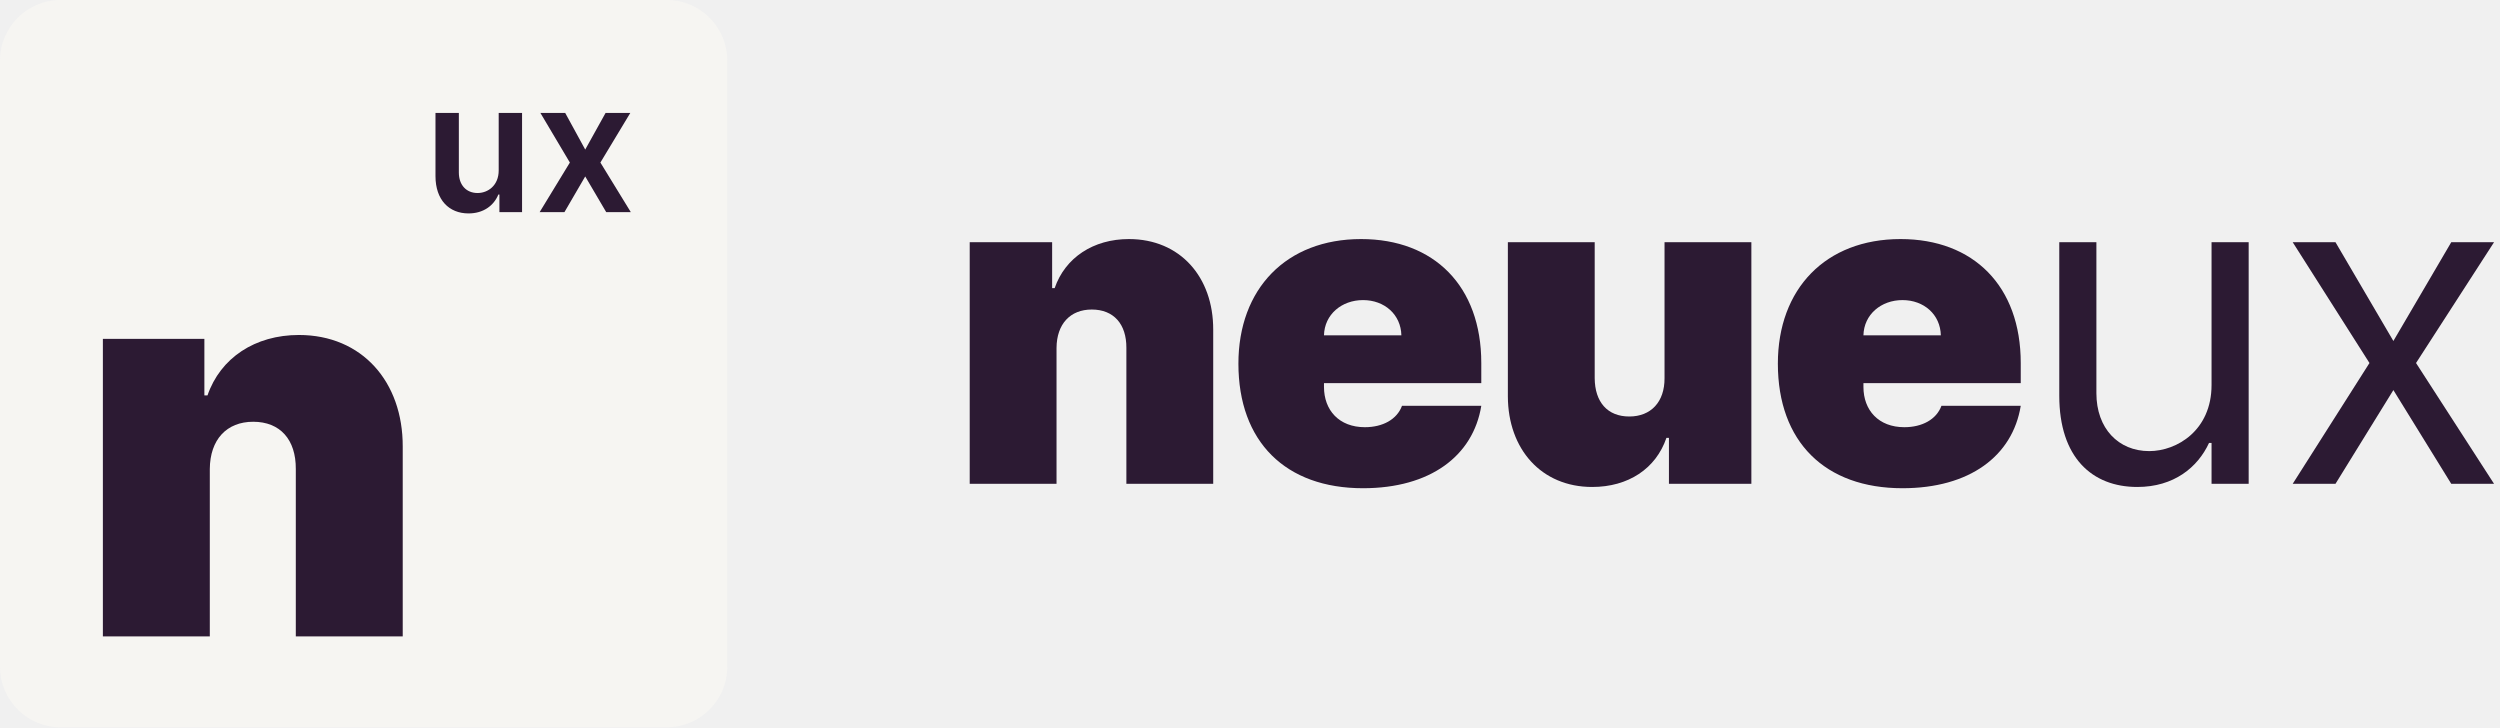
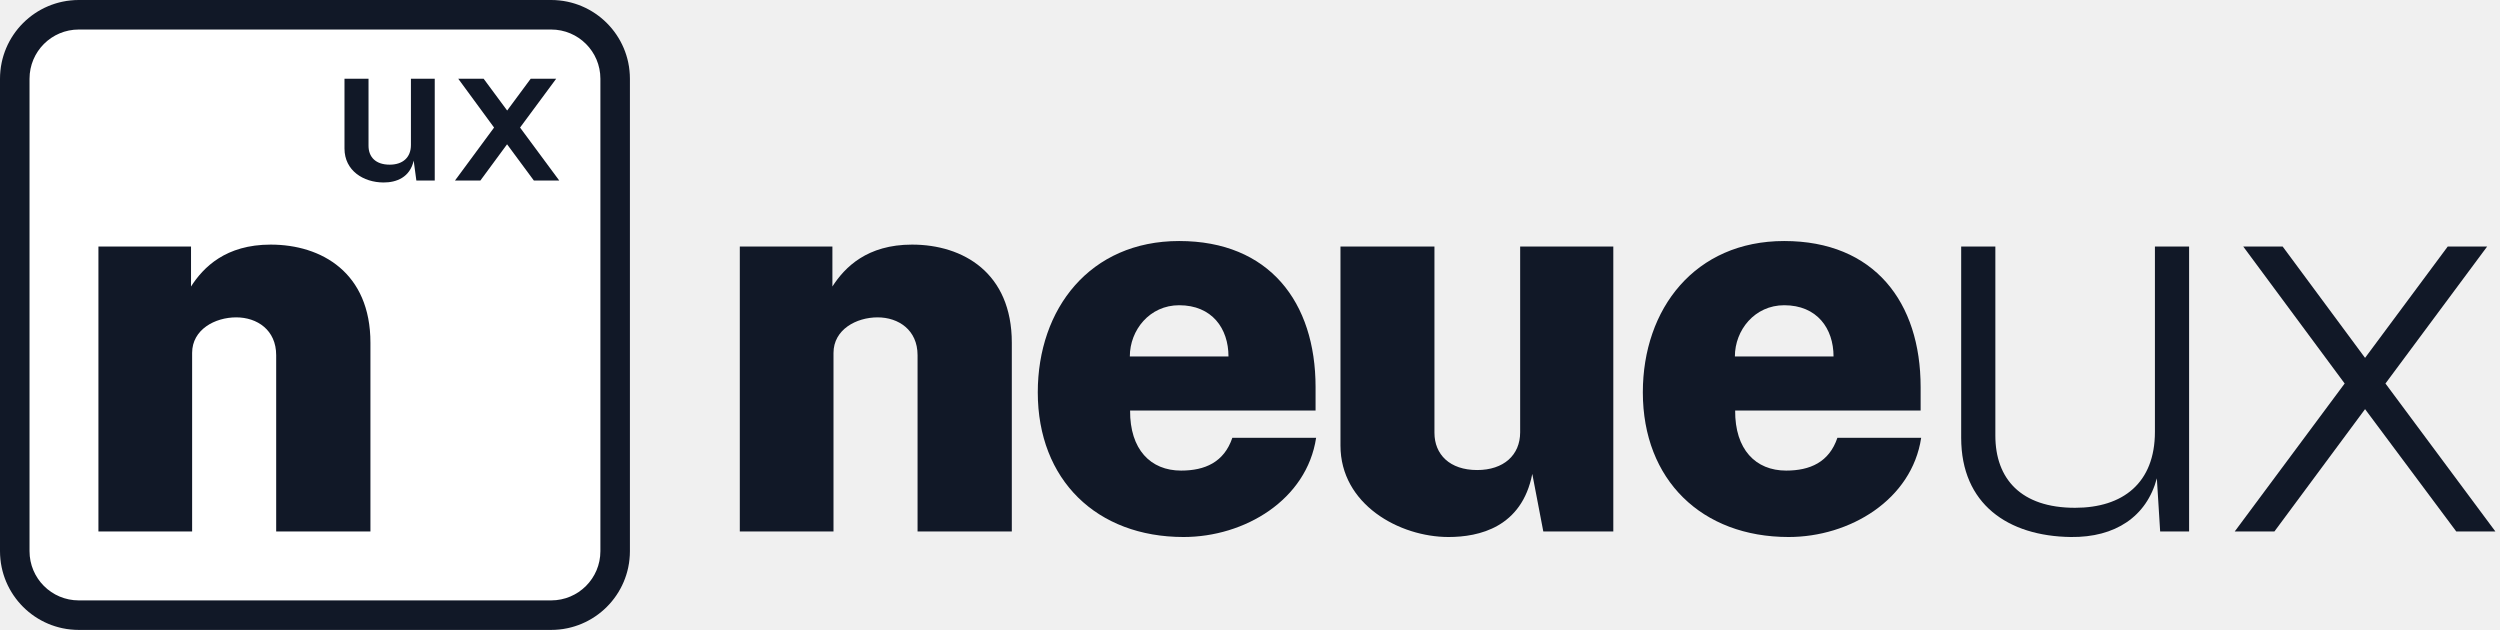
- <svg xmlns="http://www.w3.org/2000/svg" width="165" height="48" viewBox="0 0 165 48" fill="none">
-   <rect width="48.001" height="48.001" rx="4" fill="#F6F5F2" />
-   <path d="M13.847 30.956C13.86 29.012 14.959 27.836 16.711 27.836C18.488 27.836 19.536 29.012 19.523 30.956V42.001H26.58V29.473C26.593 25.203 23.895 22.109 19.728 22.109C16.838 22.109 14.55 23.617 13.694 26.098H13.489V22.365H6.79V42.001H13.847V30.956Z" fill="#2C1A33" />
-   <path d="M32.914 11.248C32.914 12.245 32.202 12.739 31.52 12.739C30.779 12.739 30.284 12.215 30.284 11.384V7.455H28.742V11.623C28.742 13.195 29.637 14.086 30.924 14.086C31.904 14.086 32.594 13.57 32.892 12.837H32.961V14.001H34.456V7.455H32.914V11.248Z" fill="#2C1A33" />
-   <path d="M37.304 7.455H35.667L37.611 10.728L35.616 14.001H37.253L38.625 11.644L40.01 14.001H41.633L39.626 10.728L41.599 7.455H39.967L38.625 9.871L37.304 7.455Z" fill="#2C1A33" />
-   <path d="M69.731 22.962C69.742 21.384 70.635 20.429 72.057 20.429C73.5 20.429 74.351 21.384 74.341 22.962V31.932H80.072V21.758C80.082 18.29 77.892 15.778 74.507 15.778C72.161 15.778 70.302 17.003 69.607 19.017H69.441V15.986H64.001V31.932H69.731V22.962Z" fill="#2C1A33" />
-   <path d="M89.958 32.223C94.38 32.223 97.225 30.105 97.765 26.783H92.532C92.2 27.686 91.255 28.195 90.082 28.195C88.379 28.195 87.383 27.074 87.383 25.537V25.288H97.765V23.959C97.765 18.882 94.65 15.778 89.833 15.778C84.891 15.778 81.735 19.059 81.735 24C81.735 29.16 84.85 32.223 89.958 32.223ZM87.383 22.132C87.414 20.751 88.556 19.806 89.958 19.806C91.38 19.806 92.46 20.761 92.491 22.132H87.383Z" fill="#2C1A33" />
-   <path d="M109.859 24.956C109.87 26.534 108.956 27.489 107.534 27.489C106.091 27.489 105.26 26.534 105.25 24.956V15.986H99.519V26.16C99.529 29.648 101.73 32.14 105.084 32.14C107.461 32.14 109.288 30.936 109.984 28.901H110.15V31.932H115.59V15.986H109.859V24.956Z" fill="#2C1A33" />
-   <path d="M125.562 32.223C129.984 32.223 132.829 30.105 133.369 26.783H128.136C127.804 27.686 126.859 28.195 125.686 28.195C123.983 28.195 122.987 27.074 122.987 25.537V25.288H133.369V23.959C133.369 18.882 130.254 15.778 125.437 15.778C120.495 15.778 117.339 19.059 117.339 24C117.339 29.16 120.454 32.223 125.562 32.223ZM122.987 22.132C123.018 20.751 124.16 19.806 125.562 19.806C126.984 19.806 128.064 20.761 128.095 22.132H122.987Z" fill="#2C1A33" />
-   <path d="M145.962 25.412C145.962 28.402 143.678 29.773 141.85 29.773C139.815 29.773 138.362 28.278 138.362 25.952V15.986H135.912V26.118C135.912 30.188 138.071 32.14 141.061 32.14C143.47 32.14 145.048 30.853 145.796 29.233H145.962V31.932H148.412V15.986H145.962V25.412Z" fill="#2C1A33" />
-   <path d="M154.142 15.986H151.318L156.385 23.959L151.318 31.932H154.142L157.963 25.745L161.783 31.932H164.607L159.458 23.959L164.607 15.986H161.783L157.963 22.505L154.142 15.986Z" fill="#2C1A33" />
+ <svg xmlns="http://www.w3.org/2000/svg" width="127" height="32" viewBox="0 0 127 32" fill="none">
+   <path d="M37.582 27H42.342V17.928C42.342 16.738 43.504 16.122 44.582 16.122C45.646 16.122 46.612 16.766 46.612 18.04V27H51.4V17.41C51.4 13.854 48.922 12.426 46.332 12.426C44.05 12.426 42.916 13.574 42.286 14.554V12.524H37.582V27Z" fill="#111827" />
+   <path d="M60.125 27.28C63.233 27.28 66.383 25.39 66.859 22.24H62.603C62.183 23.486 61.203 23.906 59.999 23.906C58.445 23.906 57.395 22.828 57.409 20.854H66.831V19.664C66.831 15.352 64.479 12.244 59.901 12.244C55.365 12.244 52.719 15.688 52.719 19.93C52.719 24.382 55.715 27.28 60.125 27.28ZM57.395 18.11C57.395 16.766 58.403 15.506 59.901 15.506C61.567 15.506 62.407 16.682 62.407 18.11H57.395Z" fill="#111827" />
+   <path d="M73.584 27.28C75.138 27.28 77.308 26.79 77.84 24.074L78.4 27H81.956V12.524H77.224V21.96C77.224 23.122 76.384 23.878 75.04 23.878C73.64 23.878 72.87 23.08 72.87 21.988V12.524H68.096V22.632C68.096 25.628 71.092 27.28 73.584 27.28Z" fill="#111827" />
+   <path d="M90.862 27.28C93.97 27.28 97.12 25.39 97.596 22.24H93.34C92.92 23.486 91.94 23.906 90.736 23.906C89.182 23.906 88.132 22.828 88.146 20.854H97.568V19.664C97.568 15.352 95.216 12.244 90.638 12.244C86.102 12.244 83.456 15.688 83.456 19.93C83.456 24.382 86.452 27.28 90.862 27.28ZM88.132 18.11C88.132 16.766 89.14 15.506 90.638 15.506C92.304 15.506 93.144 16.682 93.144 18.11H88.132Z" fill="#111827" />
+   <path d="M105.2 27.28C107.454 27.308 109.05 26.244 109.568 24.298L109.736 27H111.206V12.524H109.47V21.932C109.47 24.536 107.846 25.796 105.41 25.796C102.666 25.796 101.364 24.326 101.364 22.128V12.524H99.628V22.24C99.628 25.6 101.994 27.238 105.2 27.28Z" fill="#111827" />
+   <path d="M113.523 27H115.539L120.145 20.784L124.779 27H126.767L121.181 19.482L126.347 12.524H124.345L120.145 18.18L115.959 12.524H113.957L119.109 19.482L113.523 27Z" fill="#111827" />
+   <path d="M0 4C0 1.791 1.791 0 4 0H28C30.209 0 32 1.791 32 4V28C32 30.209 30.209 32 28 32H4C1.791 32 0 30.209 0 28V4Z" fill="white" />
+   <path fill-rule="evenodd" clip-rule="evenodd" d="M28 1.5H4C2.619 1.5 1.5 2.619 1.5 4V28C1.5 29.381 2.619 30.5 4 30.5H28C29.381 30.5 30.5 29.381 30.5 28V4C30.5 2.619 29.381 1.5 28 1.5ZM4 0C1.791 0 0 1.791 0 4V28C0 30.209 1.791 32 4 32H28C30.209 32 32 30.209 32 28V4C32 1.791 30.209 0 28 0H4Z" fill="#111827" />
+   <path d="M5 27H9.76V17.928C9.76 16.738 10.922 16.122 12 16.122C13.064 16.122 14.03 16.766 14.03 18.04V27H18.818V17.41C18.818 13.854 16.34 12.426 13.75 12.426C11.468 12.426 10.334 13.574 9.704 14.554V12.524H5V27Z" fill="#111827" />
+   <path d="M19.476 9.27C20.14 9.275 20.826 9.01 21.015 8.16L21.151 9.17H22.085V4H20.875V7.365C20.875 8.01 20.451 8.365 19.796 8.365C19.076 8.365 18.721 7.97 18.721 7.405V4H17.5V7.545C17.5 8.675 18.471 9.265 19.476 9.27Z" fill="#111827" />
+   <path d="M23.114 9.17H24.404L25.759 7.33L27.119 9.17H28.409L26.419 6.48L28.254 4H26.959L25.764 5.615L24.569 4H23.279L25.099 6.48L23.114 9.17Z" fill="#111827" />
</svg>
